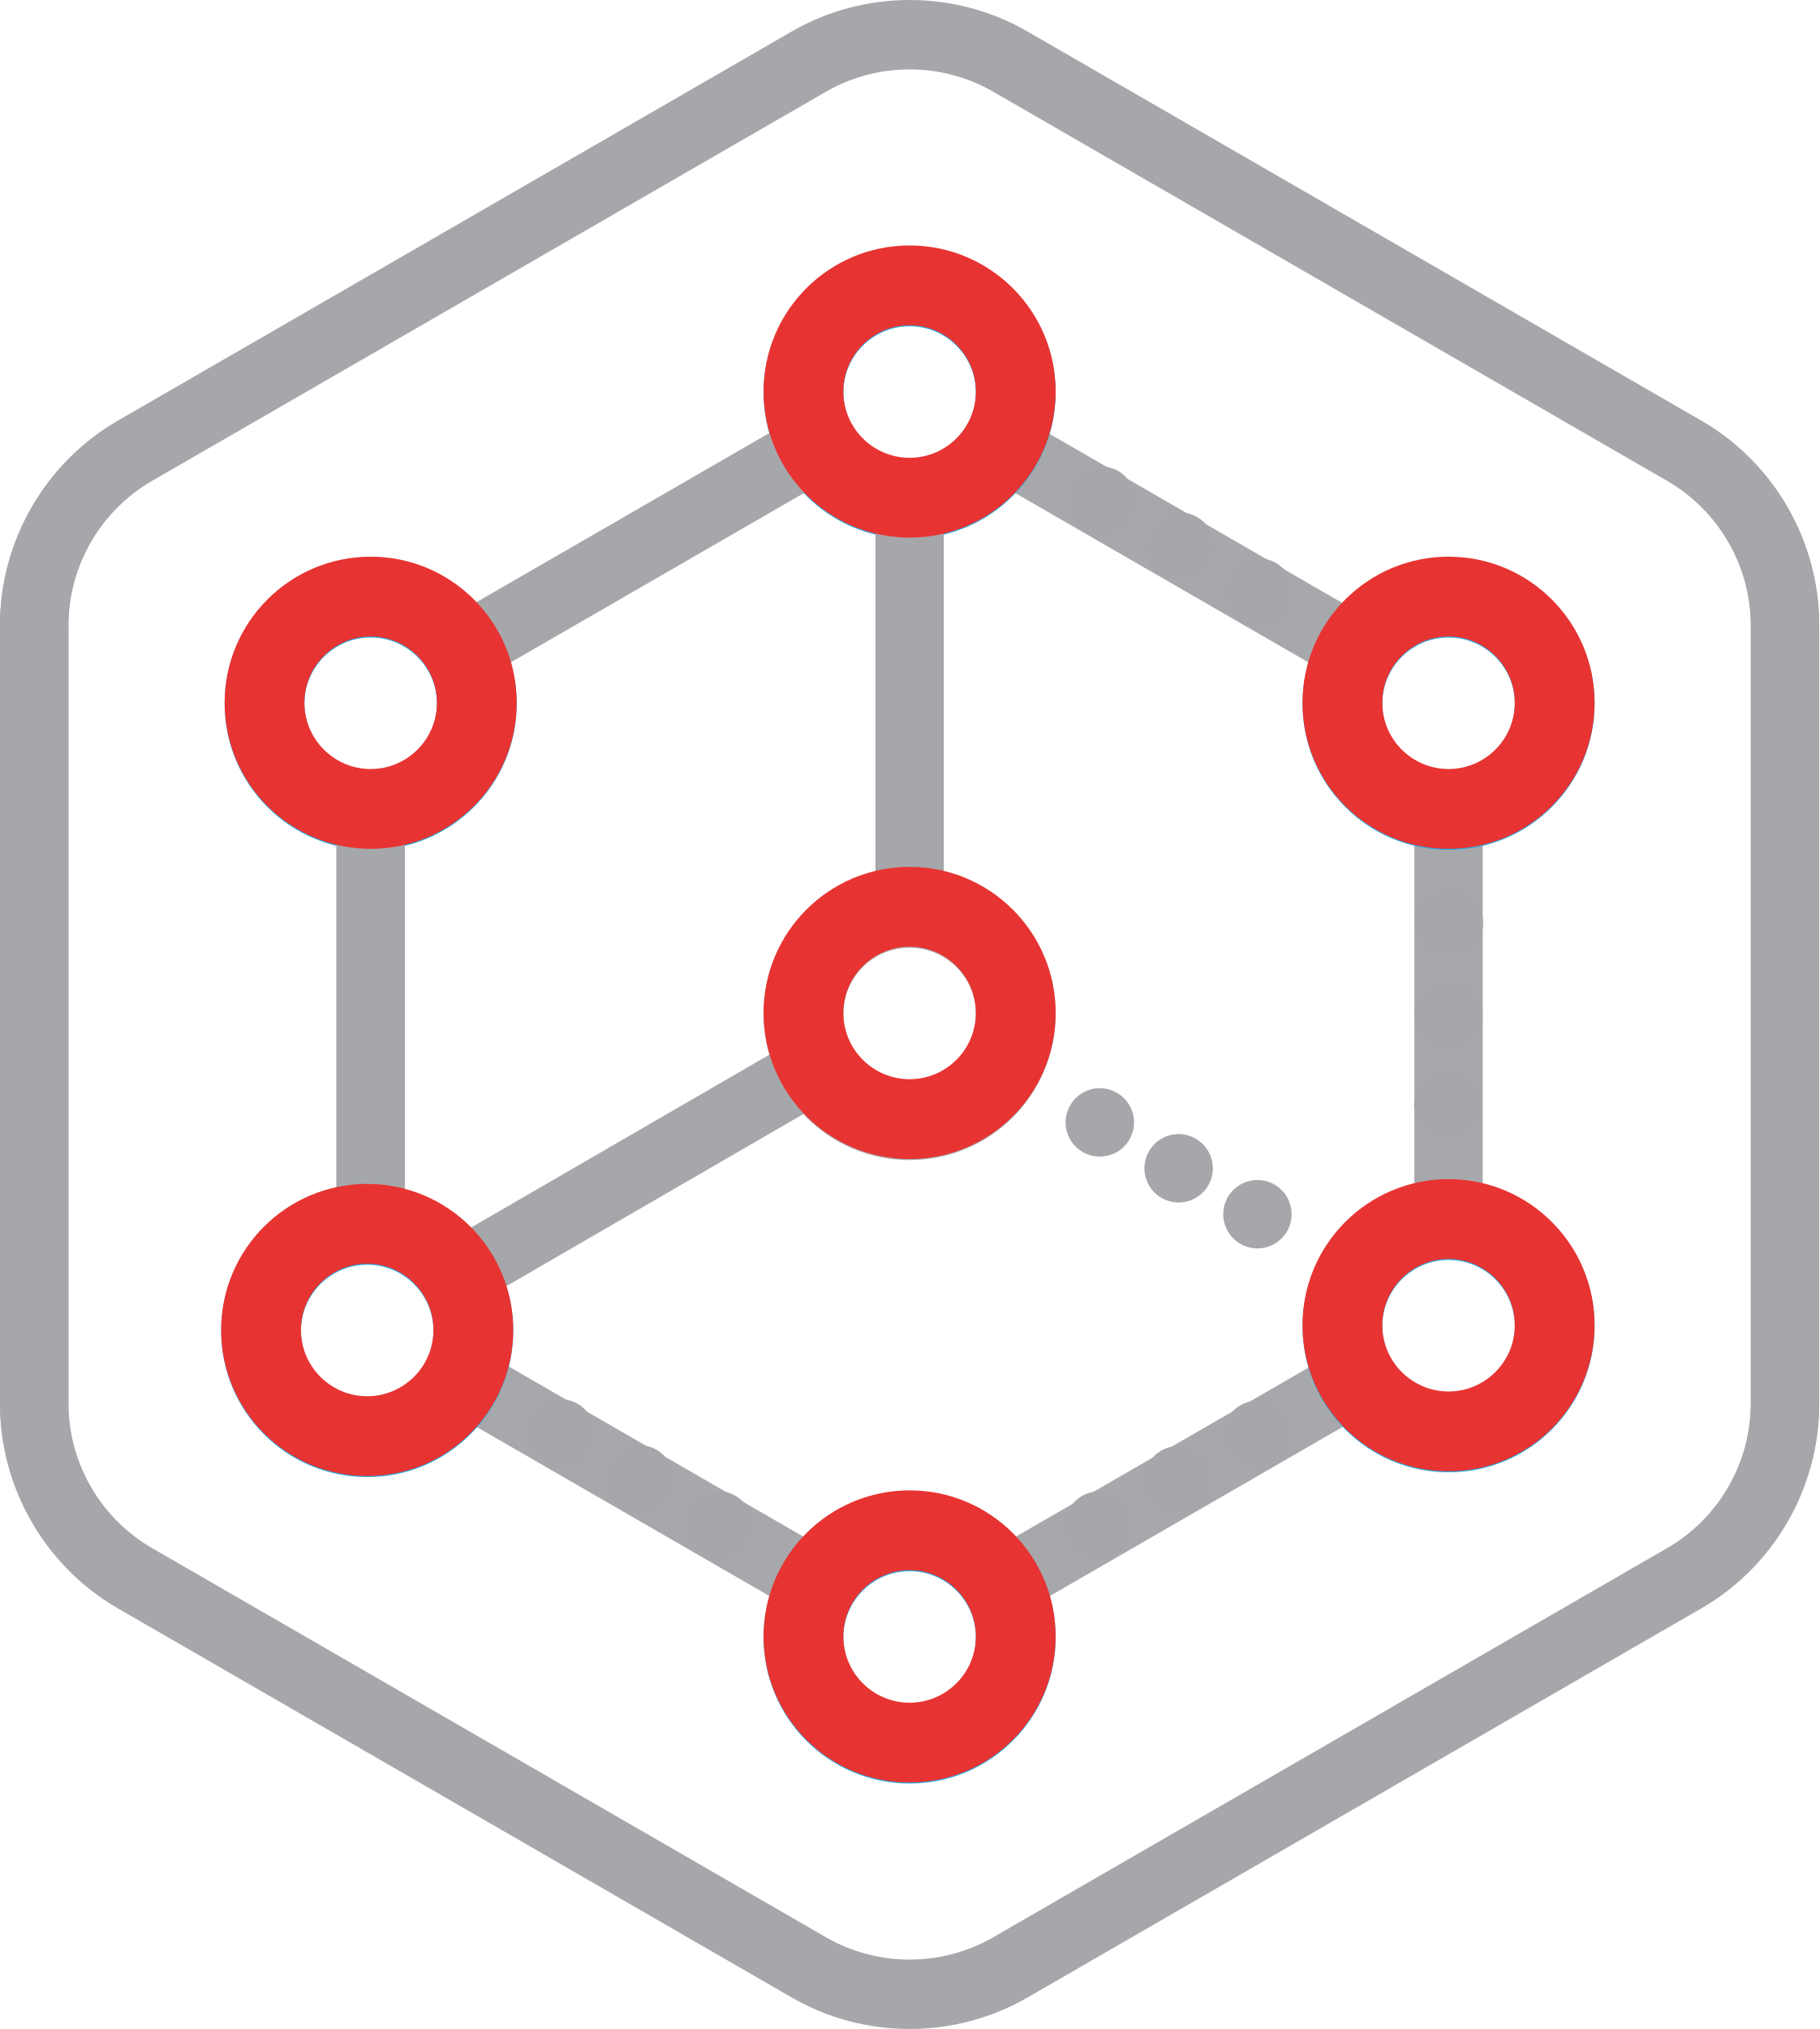
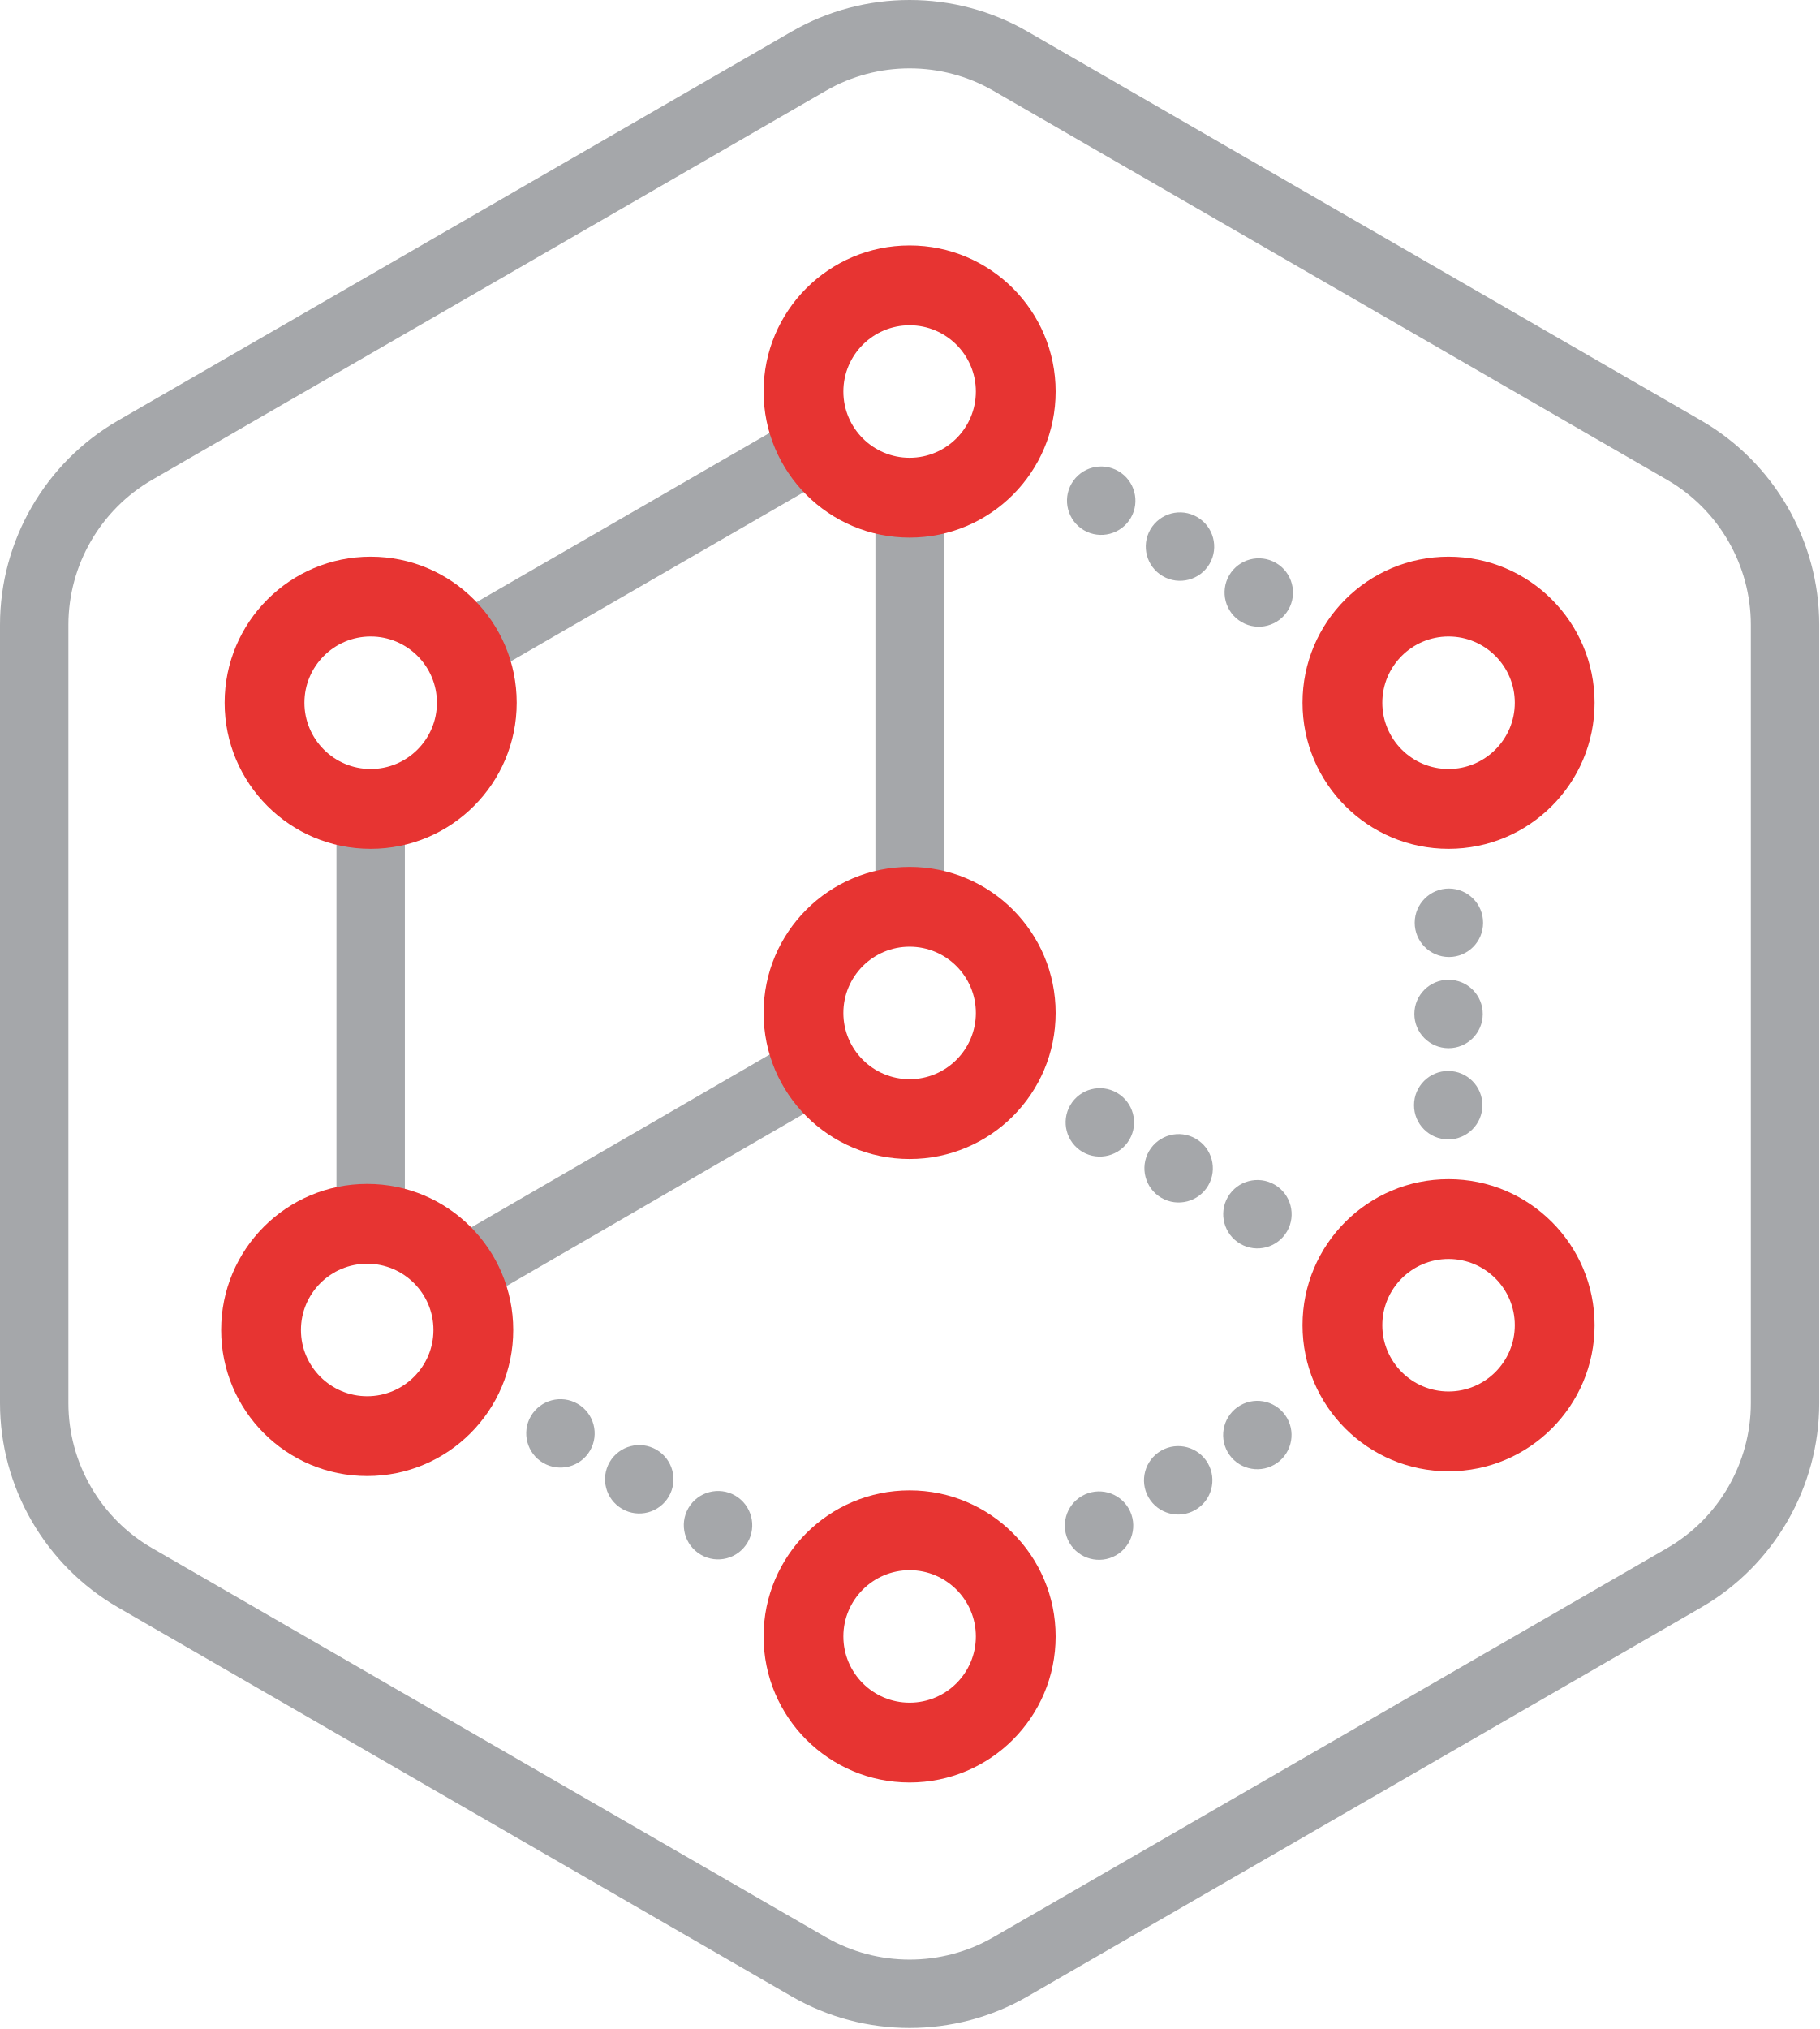
<svg xmlns="http://www.w3.org/2000/svg" version="1.1" id="svg2" xml:space="preserve" width="425.607" height="474.574" viewBox="0 0 425.607 474.574">
  <defs id="defs6">
    <clipPath clipPathUnits="userSpaceOnUse" id="clipPath18">
      <path d="M 0,1080 H 1920 V 0 H 0 Z" id="path16" />
    </clipPath>
    <clipPath clipPathUnits="userSpaceOnUse" id="clipPath128">
      <path d="M 0,1080 H 1920 V 0 H 0 Z" id="path126" />
    </clipPath>
    <clipPath clipPathUnits="userSpaceOnUse" id="clipPath192">
      <path d="M 0,1080 H 1920 V 0 H 0 Z" id="path190" />
    </clipPath>
    <clipPath clipPathUnits="userSpaceOnUse" id="clipPath200">
      <path d="M 441.896,837.032 H 1820.97 V 242.604 H 441.896 Z" id="path198" />
    </clipPath>
    <clipPath clipPathUnits="userSpaceOnUse" id="clipPath350">
      <path d="M 0,1080 H 1920 V 0 H 0 Z" id="path348" />
    </clipPath>
    <clipPath clipPathUnits="userSpaceOnUse" id="clipPath426">
      <path d="M 0,1080 H 1920 V 0 H 0 Z" id="path424" />
    </clipPath>
  </defs>
  <g id="g10" transform="matrix(1.333333,0,0,-1.333333,-748.3139,957.1658)">
-     <g id="g122">
-       <g id="g124" clip-path="url(#clipPath128)">
-         <g id="g130" transform="translate(720.8384,565.624)">
-           <path d="m 0,0 c -14.152,0 -25.624,-11.472 -25.624,-25.624 0,-14.151 11.472,-25.624 25.624,-25.624 14.152,0 25.624,11.473 25.624,25.624 C 25.624,-11.472 14.152,0 0,0 m 0,-14 c 6.41,0 11.624,-5.214 11.624,-11.624 0,-6.409 -5.214,-11.624 -11.624,-11.624 -6.41,0 -11.624,5.215 -11.624,11.624 0,6.41 5.214,11.624 11.624,11.624" style="fill:#a6a8ab;fill-opacity:1;fill-rule:nonzero;stroke:none" id="path132" />
-         </g>
-         <g id="g134" transform="translate(798.9956,597.8818)">
-           <path d="M 0,0 C -1.018,0 -2.05,0.259 -2.995,0.805 L -64.86,36.523 c -2.87,1.657 -3.853,5.327 -2.197,8.196 1.657,2.87 5.328,3.852 8.197,2.197 L 3.005,11.197 C 5.875,9.54 6.858,5.871 5.202,3.001 4.09,1.076 2.073,0 0,0" style="fill:#a6a8ab;fill-opacity:1;fill-rule:nonzero;stroke:none" id="path136" />
-         </g>
-         <g id="g138" transform="translate(815.4019,499)">
-           <path d="m 0,0 c -3.313,0 -6,2.687 -6,6 v 71.617 c 0,3.314 2.687,6 6,6 3.313,0 6,-2.686 6,-6 V 6 C 6,2.687 3.313,0 0,0" style="fill:#a6a8ab;fill-opacity:1;fill-rule:nonzero;stroke:none" id="path140" />
-         </g>
-         <g id="g142" transform="translate(737.1406,434.0332)">
-           <path d="m 0,0 c -2.074,0 -4.09,1.076 -5.202,3.001 -1.656,2.87 -0.673,6.539 2.197,8.196 L 58.86,46.916 c 2.869,1.655 6.54,0.674 8.197,-2.196 1.656,-2.87 0.673,-6.539 -2.197,-8.197 L 2.995,0.805 C 2.05,0.26 1.018,0 0,0" style="fill:#a6a8ab;fill-opacity:1;fill-rule:nonzero;stroke:none" id="path144" />
-         </g>
-         <g id="g146" transform="translate(704.5361,434.0332)">
-           <path d="M 0,0 C -1.018,0 -2.05,0.259 -2.995,0.805 L -64.86,36.523 c -2.87,1.658 -3.853,5.327 -2.197,8.197 1.658,2.87 5.328,3.853 8.197,2.196 L 3.005,11.197 C 5.875,9.54 6.858,5.871 5.202,3.001 4.09,1.076 2.073,0 0,0" style="fill:#a6a8ab;fill-opacity:1;fill-rule:nonzero;stroke:none" id="path148" />
-         </g>
-         <g id="g150" transform="translate(626.2749,499)">
-           <path d="m 0,0 c -3.313,0 -6,2.687 -6,6 v 71.617 c 0,3.314 2.687,6 6,6 3.313,0 6,-2.686 6,-6 V 6 C 6,2.687 3.313,0 0,0" style="fill:#a6a8ab;fill-opacity:1;fill-rule:nonzero;stroke:none" id="path152" />
-         </g>
-         <g id="g154" transform="translate(642.6812,597.8818)">
-           <path d="m 0,0 c -2.074,0 -4.09,1.076 -5.202,3.001 -1.656,2.87 -0.673,6.539 2.197,8.196 L 58.86,46.916 c 2.869,1.656 6.539,0.673 8.197,-2.197 C 68.713,41.85 67.73,38.18 64.86,36.523 L 2.995,0.805 C 2.05,0.259 1.018,0 0,0" style="fill:#a6a8ab;fill-opacity:1;fill-rule:nonzero;stroke:none" id="path156" />
-         </g>
-         <g id="g158" transform="translate(815.4019,620.0381)">
-           <path d="m 0,0 c -14.152,0 -25.624,-11.472 -25.624,-25.624 0,-14.152 11.472,-25.624 25.624,-25.624 14.151,0 25.624,11.472 25.624,25.624 C 25.624,-11.472 14.151,0 0,0 m 0,-14 c 6.409,0 11.624,-5.215 11.624,-11.624 0,-6.41 -5.215,-11.624 -11.624,-11.624 -6.41,0 -11.624,5.214 -11.624,11.624 C -11.624,-19.215 -6.41,-14 0,-14" style="fill:#2ba9e0;fill-opacity:1;fill-rule:nonzero;stroke:none" id="path160" />
-         </g>
-         <g id="g162" transform="translate(626.2749,620.0381)">
-           <path d="m 0,0 c -14.151,0 -25.624,-11.472 -25.624,-25.624 0,-14.152 11.473,-25.624 25.624,-25.624 14.152,0 25.624,11.472 25.624,25.624 C 25.624,-11.472 14.152,0 0,0 m 0,-14 c 6.41,0 11.624,-5.215 11.624,-11.624 0,-6.41 -5.214,-11.624 -11.624,-11.624 -6.409,0 -11.624,5.214 -11.624,11.624 0,6.409 5.215,11.624 11.624,11.624" style="fill:#2ba9e0;fill-opacity:1;fill-rule:nonzero;stroke:none" id="path164" />
-         </g>
-         <g id="g166" transform="translate(625.6646,510.0107)">
-           <path d="m 0,0 c -14.152,0 -25.624,-11.473 -25.624,-25.624 0,-14.152 11.472,-25.624 25.624,-25.624 14.152,0 25.624,11.472 25.624,25.624 C 25.624,-11.473 14.152,0 0,0 m 0,-14 c 6.41,0 11.624,-5.215 11.624,-11.624 0,-6.41 -5.214,-11.624 -11.624,-11.624 -6.41,0 -11.624,5.214 -11.624,11.624 C -11.624,-19.215 -6.41,-14 0,-14" style="fill:#2ba9e0;fill-opacity:1;fill-rule:nonzero;stroke:none" id="path168" />
-         </g>
-         <g id="g170" transform="translate(720.8384,456.249)">
-           <path d="m 0,0 c -14.152,0 -25.624,-11.472 -25.624,-25.624 0,-14.151 11.472,-25.623 25.624,-25.623 14.152,0 25.624,11.472 25.624,25.623 C 25.624,-11.472 14.152,0 0,0 m 0,-14 c 6.41,0 11.624,-5.214 11.624,-11.624 0,-6.409 -5.214,-11.623 -11.624,-11.623 -6.41,0 -11.624,5.214 -11.624,11.623 0,6.41 5.214,11.624 11.624,11.624" style="fill:#2ba9e0;fill-opacity:1;fill-rule:nonzero;stroke:none" id="path172" />
-         </g>
-         <g id="g174" transform="translate(815.4019,510.8457)">
-           <path d="m 0,0 c -14.152,0 -25.624,-11.473 -25.624,-25.624 0,-14.151 11.472,-25.624 25.624,-25.624 14.151,0 25.624,11.473 25.624,25.624 C 25.624,-11.473 14.151,0 0,0 m 0,-14 c 6.409,0 11.624,-5.215 11.624,-11.624 0,-6.409 -5.215,-11.624 -11.624,-11.624 -6.41,0 -11.624,5.215 -11.624,11.624 C -11.624,-19.215 -6.41,-14 0,-14" style="fill:#2ba9e0;fill-opacity:1;fill-rule:nonzero;stroke:none" id="path176" />
-         </g>
-         <g id="g178" transform="translate(720.8384,674.6343)">
-           <path d="m 0,0 c -14.152,0 -25.624,-11.472 -25.624,-25.624 0,-14.152 11.472,-25.624 25.624,-25.624 14.152,0 25.624,11.472 25.624,25.624 C 25.624,-11.472 14.152,0 0,0 m 0,-14 c 6.41,0 11.624,-5.215 11.624,-11.624 0,-6.41 -5.214,-11.624 -11.624,-11.624 -6.41,0 -11.624,5.214 -11.624,11.624 C -11.624,-19.215 -6.41,-14 0,-14" style="fill:#2ba9e0;fill-opacity:1;fill-rule:nonzero;stroke:none" id="path180" />
-         </g>
-         <g id="g182" transform="translate(720.8384,705.6978)">
-           <path d="m 0,0 c -5.078,0 -10.156,-1.307 -14.686,-3.922 l -118.231,-68.261 c -9.058,-5.23 -14.686,-14.977 -14.686,-25.436 V -234.14 c 0,-10.46 5.628,-20.207 14.686,-25.437 l 118.231,-68.26 c 9.059,-5.231 20.313,-5.231 29.372,0 l 118.231,68.26 c 9.058,5.23 14.685,14.977 14.685,25.437 v 136.521 c 0,10.46 -5.627,20.206 -14.685,25.436 L 14.686,-3.922 C 10.156,-1.307 5.078,0 0,0 m 0,-343.754 c -7.153,0 -14.306,1.84 -20.686,5.524 l -118.231,68.261 c -12.759,7.367 -20.686,21.095 -20.686,35.829 v 136.521 c 0,14.733 7.927,28.462 20.686,35.828 L -20.686,6.47 c 12.76,7.366 28.612,7.366 41.372,0 l 118.231,-68.261 c 12.759,-7.366 20.685,-21.095 20.685,-35.828 V -234.14 c 0,-14.734 -7.926,-28.463 -20.685,-35.829 L 20.686,-338.23 C 14.306,-341.914 7.153,-343.754 0,-343.754" style="fill:#a6a8ab;fill-opacity:1;fill-rule:nonzero;stroke:none" id="path184" />
-         </g>
-       </g>
-     </g>
    <g id="g344">
      <g id="g346" clip-path="url(#clipPath350)">
        <g id="g352" transform="translate(720.8379,554.4585)">
          <path d="m 0,0 c -3.313,0 -6,2.687 -6,6 v 69.321 c 0,3.313 2.687,6 6,6 3.313,0 6,-2.687 6,-6 V 6 C 6,2.687 3.313,0 0,0" style="fill:#a5a7aa;fill-opacity:1;fill-rule:nonzero;stroke:none" id="path354" />
        </g>
        <g id="g356" transform="translate(642.4106,488.7461)">
          <path d="m 0,0 c -2.071,0 -4.085,1.073 -5.198,2.993 -1.661,2.868 -0.683,6.539 2.185,8.199 l 60.864,35.257 c 2.867,1.663 6.538,0.683 8.199,-2.183 1.661,-2.869 0.684,-6.539 -2.184,-8.2 L 3.001,0.81 C 2.055,0.261 1.021,0 0,0" style="fill:#a5a7aa;fill-opacity:1;fill-rule:nonzero;stroke:none" id="path358" />
        </g>
        <g id="g360" transform="translate(720.8379,565.8057)">
          <path d="m 0,0 c -14.151,0 -25.624,-11.472 -25.624,-25.624 0,-14.151 11.473,-25.623 25.624,-25.623 14.152,0 25.624,11.472 25.624,25.623 C 25.624,-11.472 14.152,0 0,0 m 0,-14 c 6.41,0 11.624,-5.214 11.624,-11.624 0,-6.409 -5.214,-11.623 -11.624,-11.623 -6.409,0 -11.624,5.214 -11.624,11.623 0,6.41 5.215,11.624 11.624,11.624" style="fill:#e73432;fill-opacity:1;fill-rule:nonzero;stroke:none" id="path362" />
        </g>
        <g id="g364" transform="translate(626.2749,497.2666)">
          <path d="m 0,0 c -3.313,0 -6,2.687 -6,6 v 72 c 0,3.314 2.687,6 6,6 3.313,0 6,-2.686 6,-6 V 6 C 6,2.687 3.313,0 0,0" style="fill:#a5a7aa;fill-opacity:1;fill-rule:nonzero;stroke:none" id="path366" />
        </g>
        <g id="g368" transform="translate(643.8193,598.7212)">
          <path d="m 0,0 c -2.074,0 -4.091,1.076 -5.202,3.001 -1.656,2.87 -0.673,6.539 2.197,8.196 l 61.073,35.261 c 2.87,1.657 6.54,0.674 8.197,-2.196 1.657,-2.869 0.673,-6.539 -2.197,-8.196 L 2.995,0.805 C 2.05,0.259 1.018,0 0,0" style="fill:#a5a7aa;fill-opacity:1;fill-rule:nonzero;stroke:none" id="path370" />
        </g>
        <g id="g372" transform="translate(815.4014,620.2197)">
          <path d="m 0,0 c -14.152,0 -25.624,-11.472 -25.624,-25.624 0,-14.151 11.472,-25.624 25.624,-25.624 14.152,0 25.624,11.473 25.624,25.624 C 25.624,-11.472 14.152,0 0,0 m 0,-14 c 6.41,0 11.624,-5.214 11.624,-11.624 0,-6.409 -5.214,-11.624 -11.624,-11.624 -6.409,0 -11.624,5.215 -11.624,11.624 0,6.41 5.215,11.624 11.624,11.624" style="fill:#e73432;fill-opacity:1;fill-rule:nonzero;stroke:none" id="path374" />
        </g>
        <g id="g376" transform="translate(626.2749,620.2197)">
          <path d="m 0,0 c -14.152,0 -25.624,-11.472 -25.624,-25.624 0,-14.151 11.472,-25.624 25.624,-25.624 14.151,0 25.624,11.473 25.624,25.624 C 25.624,-11.472 14.151,0 0,0 m 0,-14 c 6.409,0 11.624,-5.214 11.624,-11.624 0,-6.409 -5.215,-11.624 -11.624,-11.624 -6.41,0 -11.624,5.215 -11.624,11.624 0,6.41 5.214,11.624 11.624,11.624" style="fill:#e73432;fill-opacity:1;fill-rule:nonzero;stroke:none" id="path378" />
        </g>
        <g id="g380" transform="translate(625.6646,510.1924)">
          <path d="m 0,0 c -14.152,0 -25.624,-11.472 -25.624,-25.624 0,-14.151 11.472,-25.624 25.624,-25.624 14.151,0 25.624,11.473 25.624,25.624 C 25.624,-11.472 14.151,0 0,0 m 0,-14 c 6.409,0 11.624,-5.214 11.624,-11.624 0,-6.409 -5.215,-11.624 -11.624,-11.624 -6.41,0 -11.624,5.215 -11.624,11.624 0,6.41 5.214,11.624 11.624,11.624" style="fill:#e73432;fill-opacity:1;fill-rule:nonzero;stroke:none" id="path382" />
        </g>
        <g id="g384" transform="translate(720.8379,456.4316)">
          <path d="m 0,0 c -14.151,0 -25.624,-11.473 -25.624,-25.624 0,-14.151 11.473,-25.624 25.624,-25.624 14.152,0 25.624,11.473 25.624,25.624 C 25.624,-11.473 14.152,0 0,0 m 0,-14 c 6.41,0 11.624,-5.215 11.624,-11.624 0,-6.409 -5.214,-11.624 -11.624,-11.624 -6.409,0 -11.624,5.215 -11.624,11.624 0,6.409 5.215,11.624 11.624,11.624" style="fill:#e73432;fill-opacity:1;fill-rule:nonzero;stroke:none" id="path386" />
        </g>
        <g id="g388" transform="translate(815.4014,511.0273)">
          <path d="m 0,0 c -14.152,0 -25.624,-11.472 -25.624,-25.624 0,-14.151 11.472,-25.624 25.624,-25.624 14.152,0 25.624,11.473 25.624,25.624 C 25.624,-11.472 14.152,0 0,0 m 0,-14 c 6.41,0 11.624,-5.214 11.624,-11.624 0,-6.409 -5.214,-11.624 -11.624,-11.624 -6.409,0 -11.624,5.215 -11.624,11.624 0,6.41 5.215,11.624 11.624,11.624" style="fill:#e73432;fill-opacity:1;fill-rule:nonzero;stroke:none" id="path390" />
        </g>
        <g id="g392" transform="translate(720.8379,674.8159)">
          <path d="m 0,0 c -14.151,0 -25.624,-11.472 -25.624,-25.624 0,-14.151 11.473,-25.624 25.624,-25.624 14.152,0 25.624,11.473 25.624,25.624 C 25.624,-11.472 14.152,0 0,0 m 0,-14 c 6.41,0 11.624,-5.214 11.624,-11.624 0,-6.409 -5.214,-11.624 -11.624,-11.624 -6.409,0 -11.624,5.215 -11.624,11.624 0,6.41 5.215,11.624 11.624,11.624" style="fill:#e73432;fill-opacity:1;fill-rule:nonzero;stroke:none" id="path394" />
        </g>
        <g id="g396" transform="translate(720.8379,705.8799)">
          <path d="m 0,0 c -5.078,0 -10.156,-1.307 -14.686,-3.922 l -118.23,-68.261 c -9.059,-5.23 -14.686,-14.977 -14.686,-25.436 v -136.522 c 0,-10.46 5.627,-20.207 14.686,-25.436 l 118.23,-68.261 c 9.059,-5.23 20.313,-5.23 29.372,0 l 118.231,68.261 c 9.058,5.229 14.686,14.976 14.686,25.436 v 136.522 c 0,10.459 -5.628,20.206 -14.686,25.436 L 14.686,-3.922 C 10.156,-1.307 5.078,0 0,0 m 0,-343.755 c -7.152,0 -14.306,1.841 -20.686,5.525 l -118.23,68.26 c -12.76,7.367 -20.686,21.096 -20.686,35.829 v 136.522 c 0,14.733 7.926,28.462 20.686,35.828 L -20.686,6.47 c 12.76,7.366 28.612,7.366 41.372,0 l 118.231,-68.261 c 12.759,-7.366 20.686,-21.095 20.686,-35.828 v -136.522 c 0,-14.733 -7.927,-28.462 -20.686,-35.829 L 20.686,-338.23 C 14.306,-341.914 7.153,-343.755 0,-343.755" style="fill:#a5a7aa;fill-opacity:1;fill-rule:nonzero;stroke:none" id="path398" />
        </g>
        <g id="g400" transform="translate(815.4414,549.9951)">
          <path d="m 0,0 c -3.31,0.021 -5.99,2.721 -5.98,6.03 0.02,3.31 2.71,5.991 6.03,5.98 C 3.36,11.99 6.04,9.3 6.02,5.98 6.01,2.67 3.33,0 0.03,0 Z m -0.06,-16 c -3.32,0.021 -5.99,2.721 -5.98,6.03 0.01,3.31 2.71,5.991 6.02,5.98 3.32,-0.02 6,-2.71 5.98,-6.03 -0.01,-3.31 -2.7,-5.98 -6,-5.98 z m -0.06,-16 c -3.32,0.021 -6,2.721 -5.98,6.03 0.01,3.31 2.71,5.991 6.02,5.98 3.32,-0.02 5.99,-2.71 5.98,-6.03 C 5.89,-29.319 3.2,-32 -0.1,-32 Z" style="fill:#a5a7aa;fill-opacity:1;fill-rule:nonzero;stroke:none" id="path402" />
        </g>
        <g id="g404" transform="translate(776.6382,463.1592)">
          <path d="M 0,0 C -1.637,2.877 -0.639,6.549 2.232,8.194 5.108,9.832 8.775,8.842 10.426,5.962 12.064,3.085 11.074,-0.581 8.189,-2.223 5.317,-3.869 1.665,-2.884 0.015,-0.026 0.01,-0.017 0.005,-0.008 0,0 m -13.886,-7.948 c -1.643,2.886 -0.639,6.548 2.232,8.194 2.871,1.647 6.543,0.649 8.189,-2.224 1.642,-2.884 0.652,-6.551 -2.232,-8.193 -2.872,-1.646 -6.53,-0.651 -8.179,2.206 -0.005,0.008 -0.005,0.008 -0.01,0.017 m -13.887,-7.948 c -1.643,2.886 -0.644,6.557 2.232,8.194 2.872,1.646 6.543,0.648 8.189,-2.224 1.643,-2.885 0.648,-6.542 -2.231,-8.193 -2.864,-1.641 -6.53,-0.652 -8.18,2.206 -0.005,0.009 -0.01,0.017 -0.01,0.017" style="fill:#a5a7aa;fill-opacity:1;fill-rule:nonzero;stroke:none" id="path406" />
        </g>
        <g id="g408" transform="translate(682.0347,453.3467)">
          <path d="M 0,0 C 1.672,2.855 5.351,3.827 8.212,2.164 11.068,0.491 12.045,-3.179 10.376,-6.048 8.704,-8.905 5.034,-9.881 2.169,-8.203 -0.693,-6.54 -1.665,-2.884 -0.015,-0.026 -0.01,-0.017 -0.005,-0.009 0,0 m -13.827,8.052 c 1.678,2.865 5.352,3.827 8.213,2.164 2.861,-1.663 3.833,-5.342 2.168,-8.204 -1.677,-2.865 -5.347,-3.841 -8.211,-2.163 -2.863,1.663 -3.829,5.328 -2.179,8.185 z m -13.826,8.052 c 1.678,2.865 5.357,3.835 8.213,2.164 2.86,-1.664 3.832,-5.343 2.168,-8.204 -1.677,-2.866 -5.342,-3.833 -8.212,-2.165 -2.852,1.66 -3.829,5.33 -2.179,8.187 0.005,0.01 0.01,0.018 0.01,0.018" style="fill:#a5a7aa;fill-opacity:1;fill-rule:nonzero;stroke:none" id="path410" />
        </g>
        <g id="g412" transform="translate(759.6416,627.0176)">
          <path d="m 0,0 c -1.672,-2.856 -5.352,-3.828 -8.212,-2.164 -2.856,1.672 -3.833,5.343 -2.164,8.212 1.672,2.857 5.342,3.832 8.207,2.155 C 0.693,6.54 1.665,2.884 0.015,0.026 0.01,0.017 0.005,0.008 0,0 m 13.827,-8.052 c -1.678,-2.865 -5.352,-3.827 -8.213,-2.164 -2.861,1.663 -3.833,5.342 -2.168,8.204 1.677,2.865 5.347,3.841 8.211,2.163 2.862,-1.663 3.829,-5.328 2.179,-8.186 -0.004,-0.008 -0.004,-0.008 -0.009,-0.017 m 13.826,-8.052 c -1.678,-2.865 -5.357,-3.836 -8.213,-2.164 -2.861,1.664 -3.832,5.343 -2.168,8.204 1.677,2.865 5.342,3.832 8.212,2.164 2.852,-1.659 3.829,-5.329 2.179,-8.186 -0.005,-0.01 -0.01,-0.018 -0.01,-0.018" style="fill:#a5a7aa;fill-opacity:1;fill-rule:nonzero;stroke:none" id="path414" />
        </g>
        <g id="g416" transform="translate(759.4043,517.96)">
          <path d="m 0,0 c -1.673,-2.855 -5.352,-3.827 -8.213,-2.164 -2.856,1.673 -3.832,5.343 -2.163,8.212 1.672,2.857 5.342,3.833 8.206,2.155 C 0.692,6.54 1.665,2.884 0.015,0.026 0.01,0.018 0.005,0.009 0,0 m 13.826,-8.052 c -1.678,-2.865 -5.351,-3.827 -8.212,-2.164 -2.862,1.664 -3.833,5.343 -2.168,8.204 1.676,2.866 5.346,3.841 8.211,2.164 2.862,-1.664 3.829,-5.329 2.179,-8.186 z m 13.826,-8.052 c -1.677,-2.865 -5.356,-3.835 -8.212,-2.163 -2.861,1.663 -3.832,5.342 -2.168,8.203 1.677,2.866 5.342,3.833 8.211,2.165 2.853,-1.66 3.829,-5.33 2.18,-8.187 -0.006,-0.01 -0.011,-0.018 -0.011,-0.018" style="fill:#a5a7aa;fill-opacity:1;fill-rule:nonzero;stroke:none" id="path418" />
        </g>
      </g>
    </g>
  </g>
</svg>
